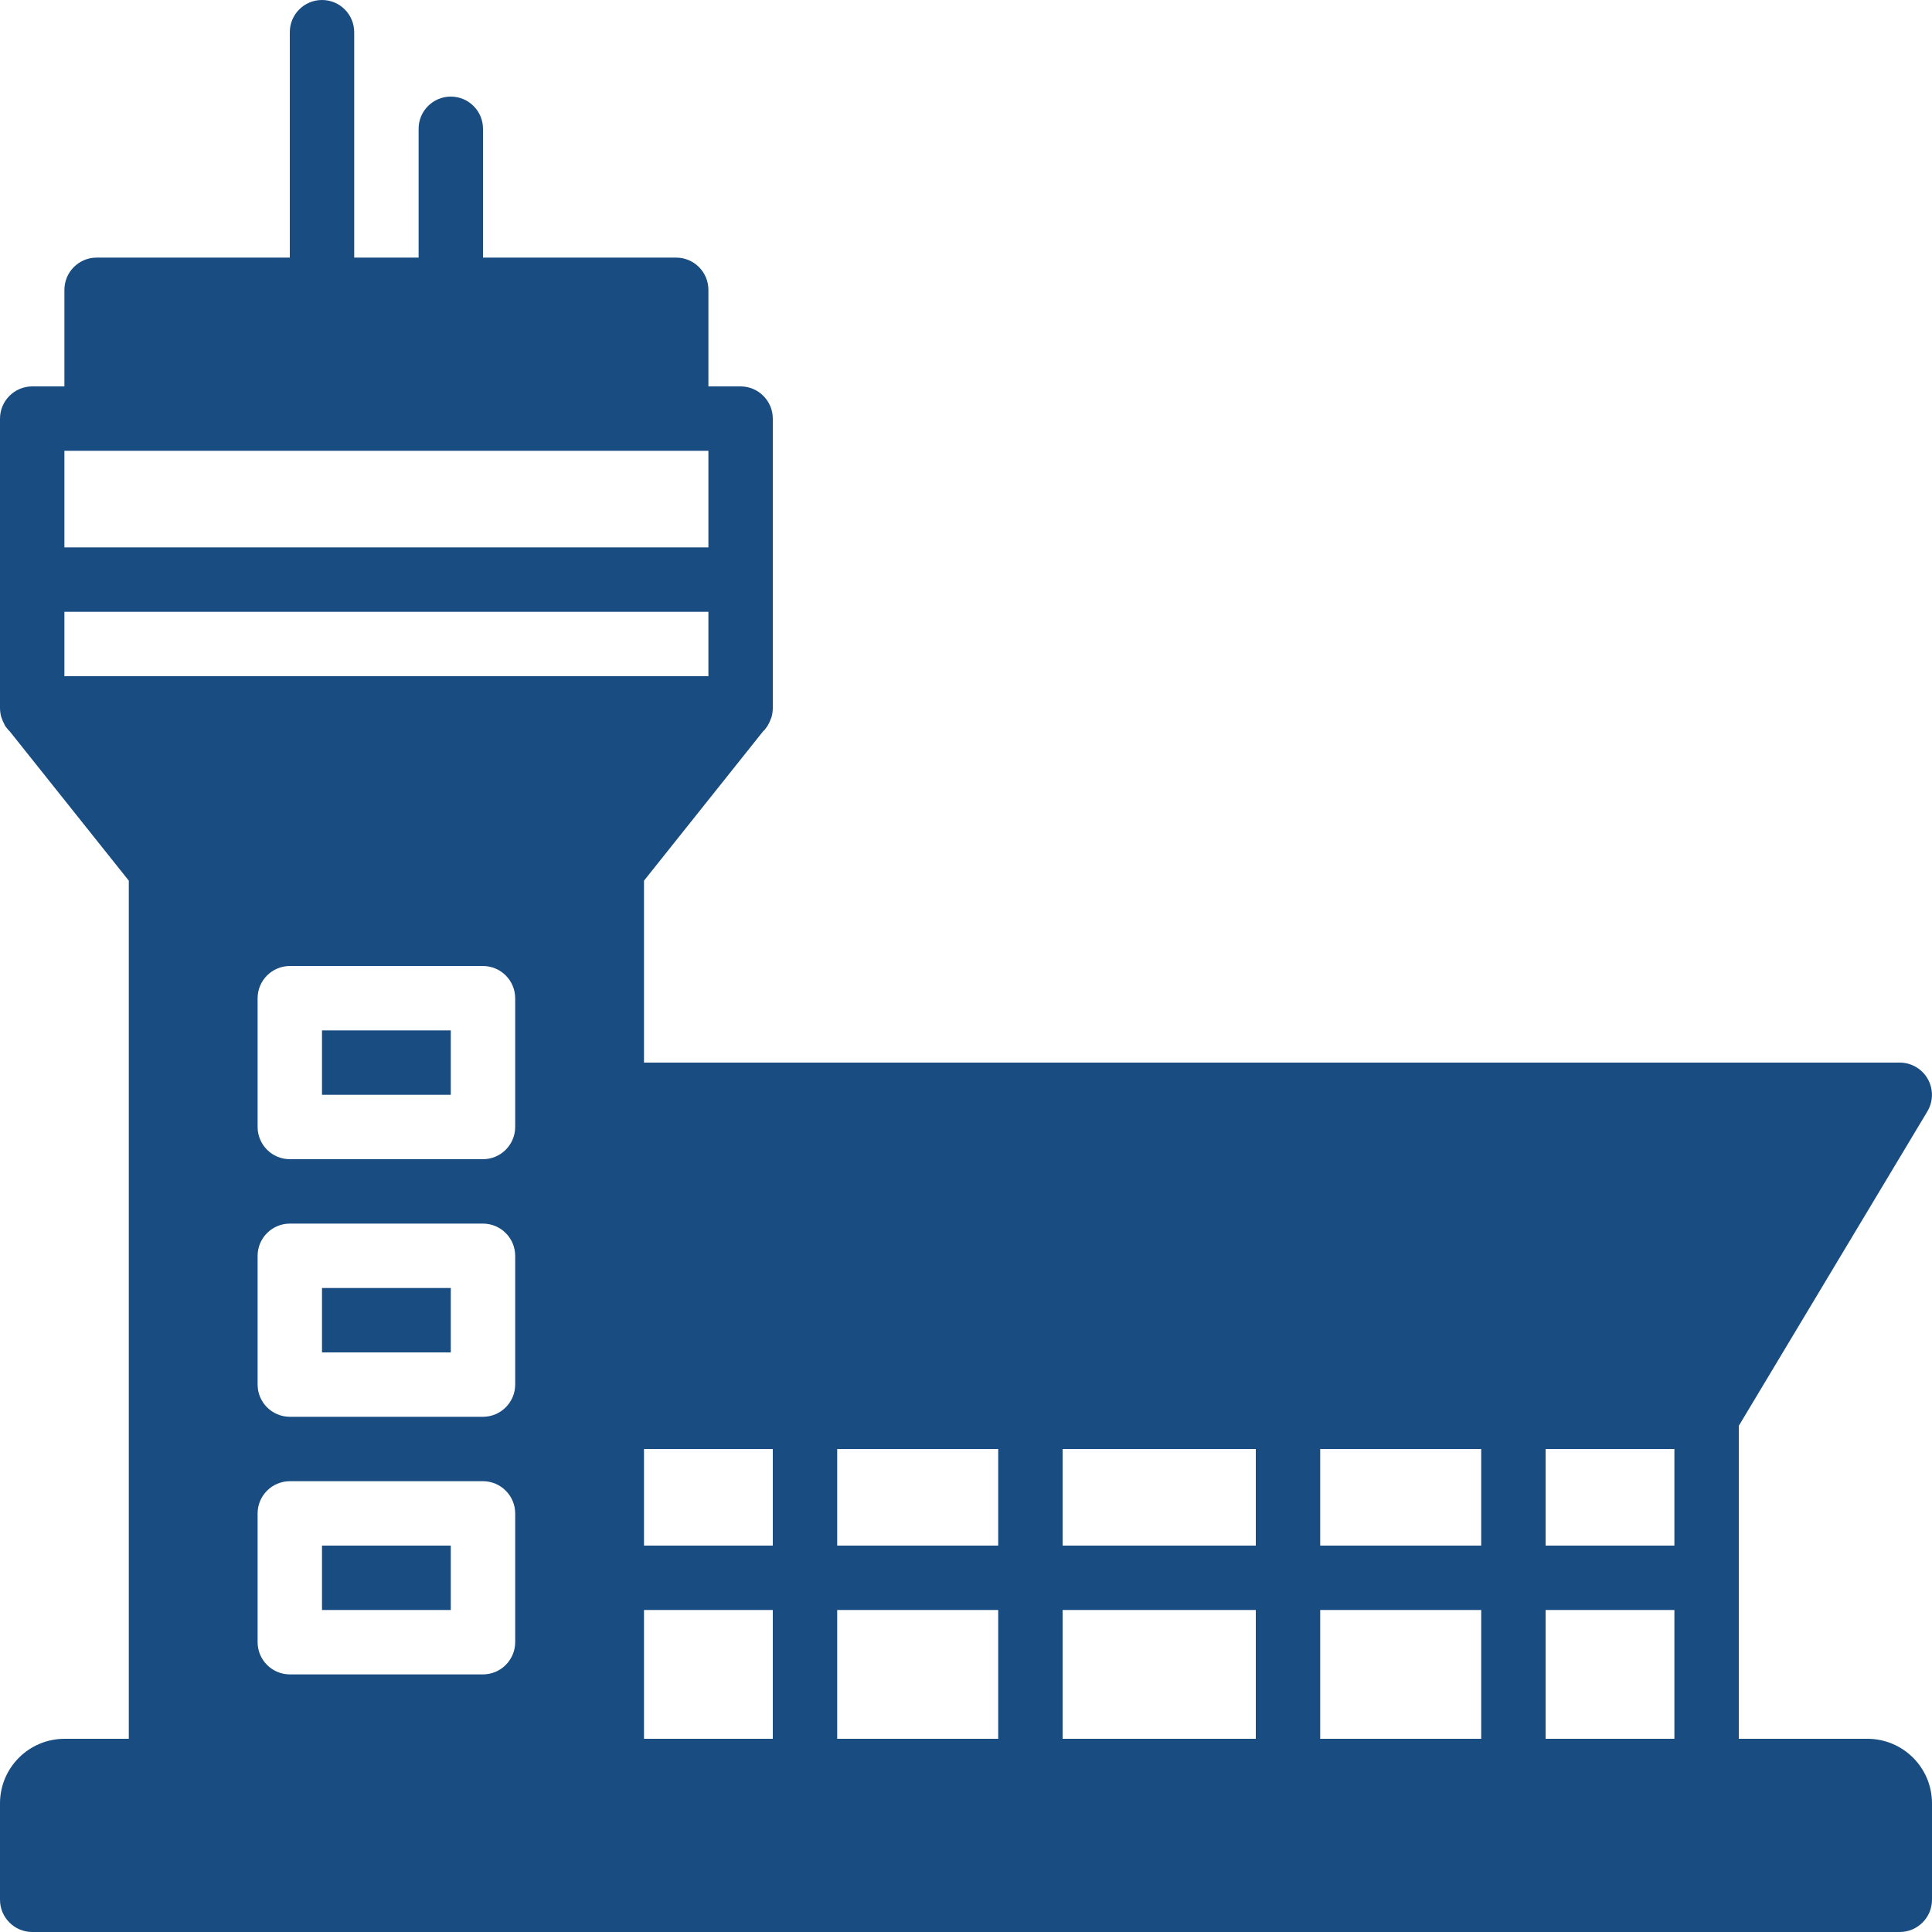
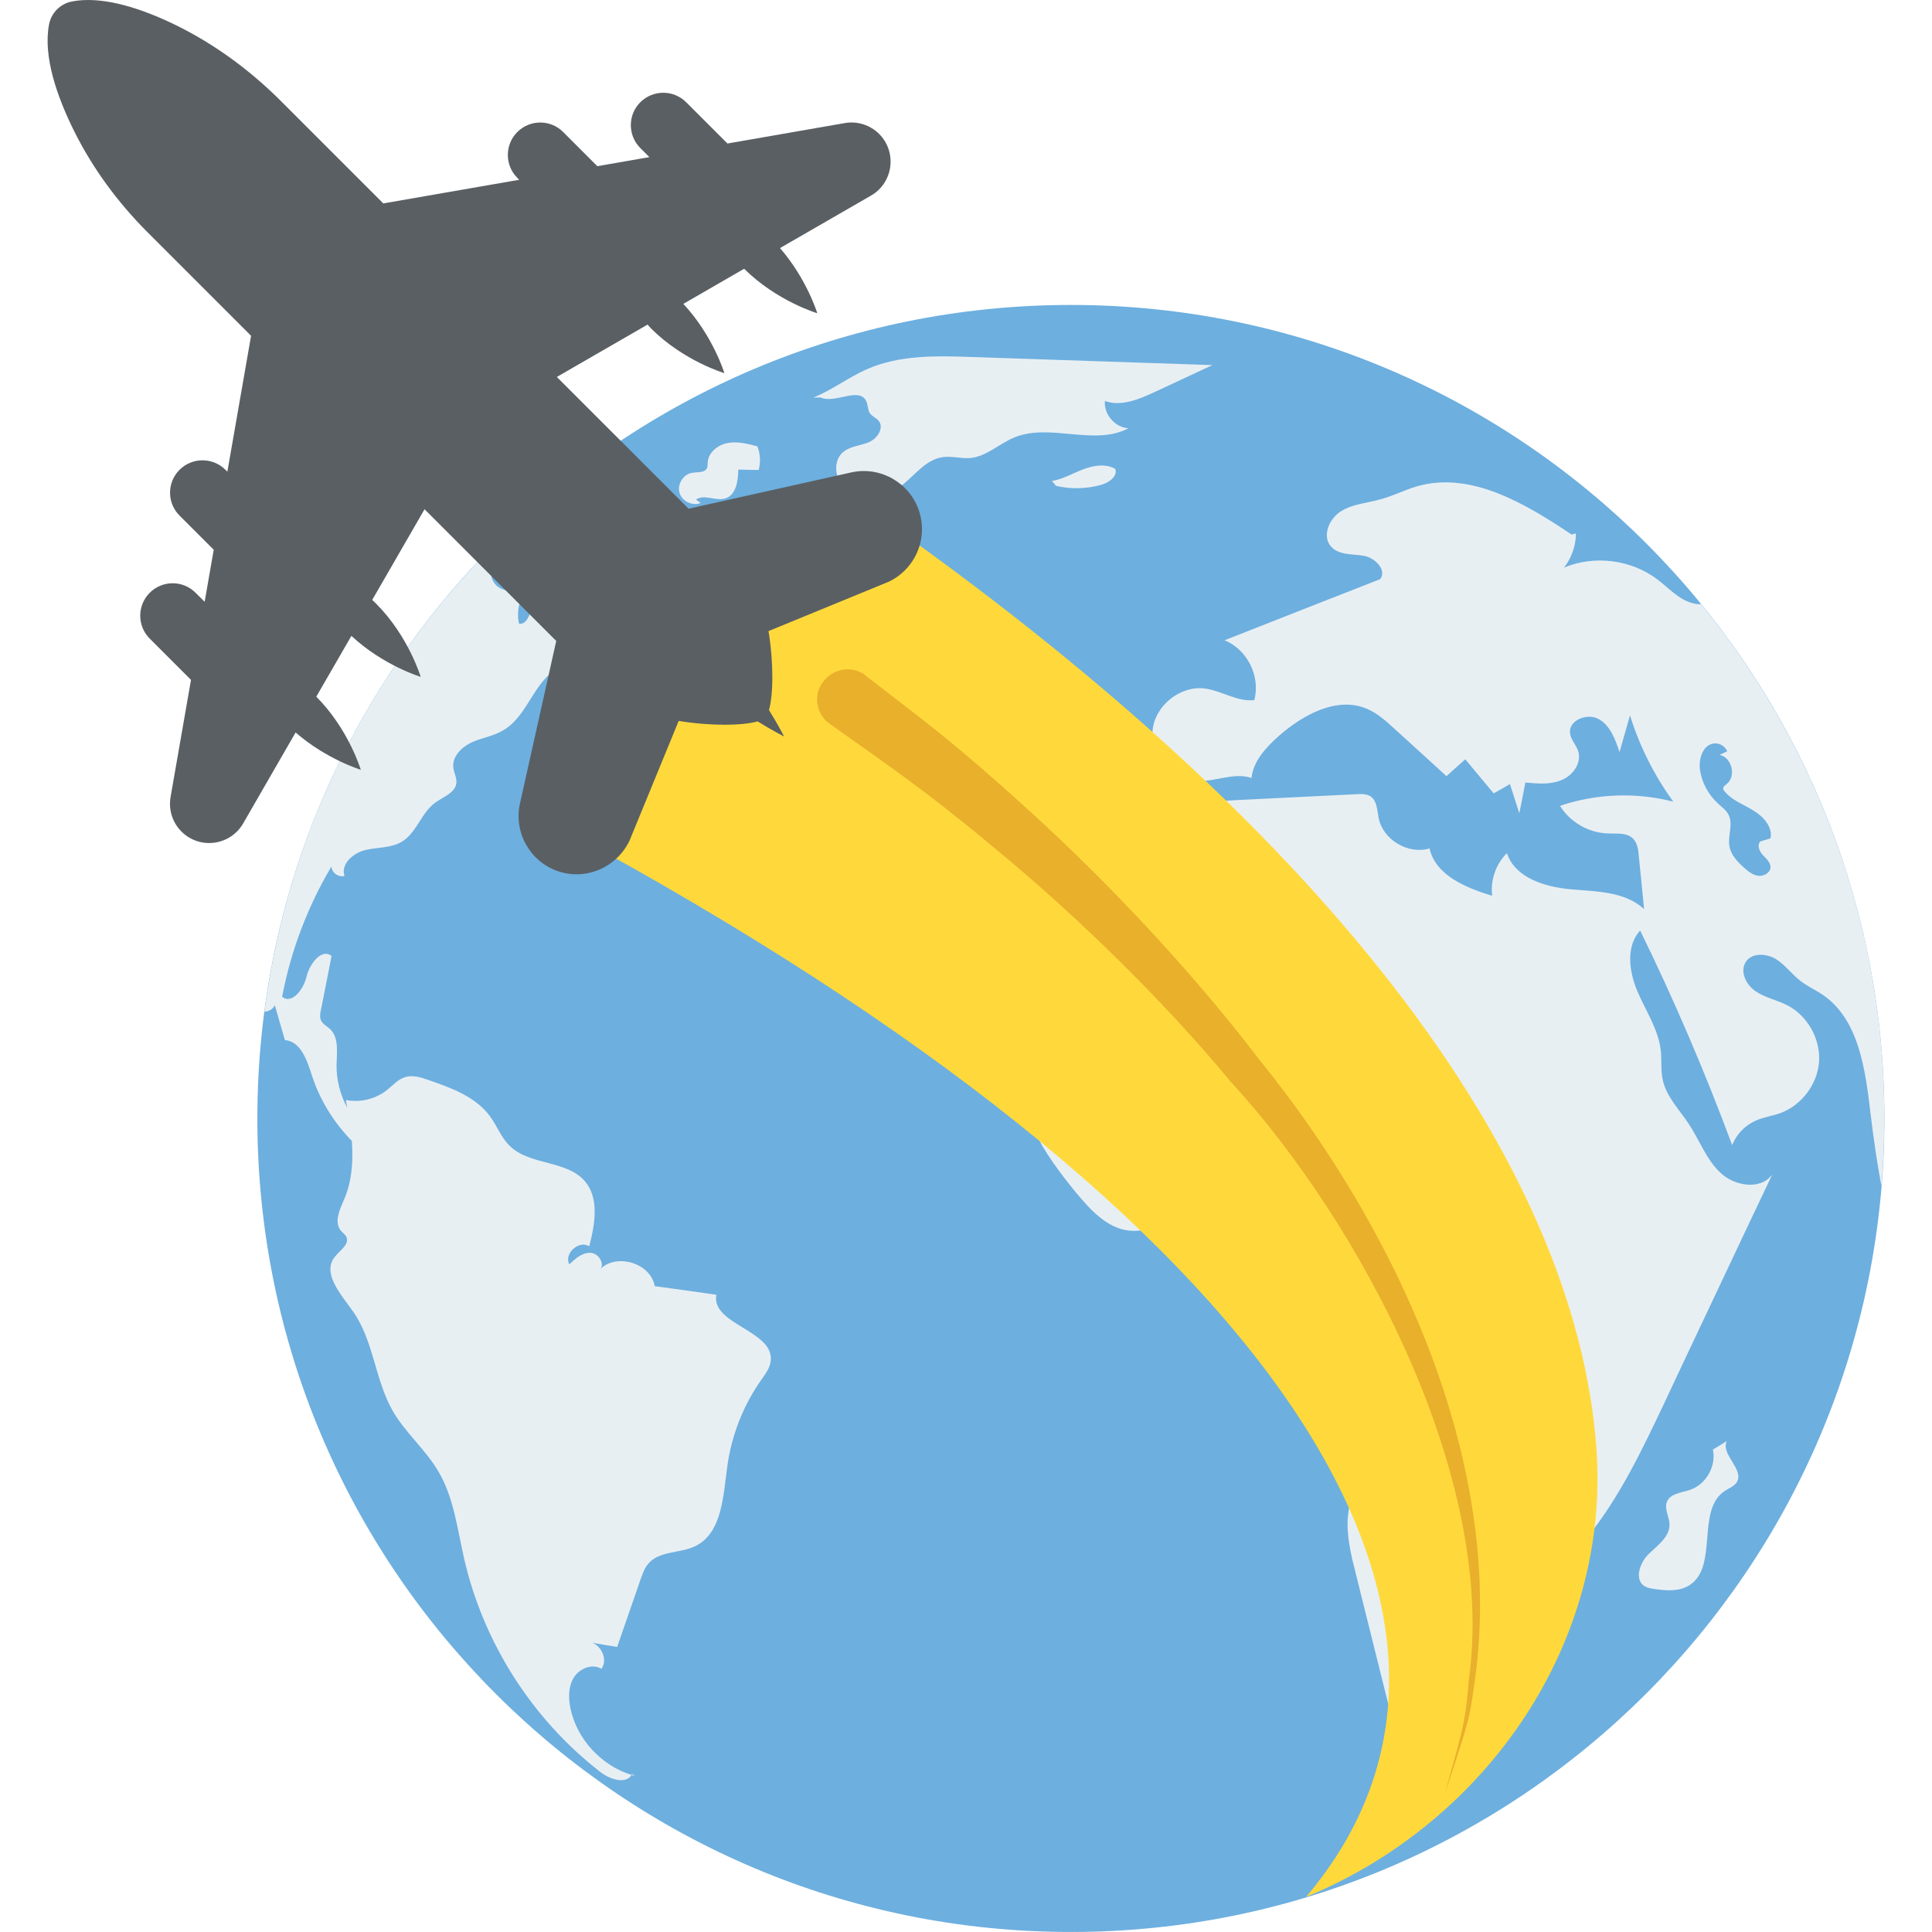
- <svg xmlns="http://www.w3.org/2000/svg" version="1.1" id="Capa_1" x="0px" y="0px" viewBox="0 0 512 512" style="enable-background:new 0 0 512 512;" xml:space="preserve" width="512px" height="512px" class="">
+ <svg xmlns="http://www.w3.org/2000/svg" version="1.1" id="Capa_1" x="0px" y="0px" viewBox="0 0 511.438 511.438" style="enable-background:new 0 0 511.438 511.438;" xml:space="preserve">
+   <ellipse style="fill:#6DAFDF;" cx="283.481" cy="296.079" rx="215.352" ry="215.352" />
  <g>
-     <g>
-       <g>
-         <path d="M494.933,460.8H460.8v-82.944l50.005-83.371c2.397-4.065,1.045-9.303-3.019-11.701c-1.309-0.772-2.8-1.181-4.319-1.185    h-332.8v-48.213l31.573-39.595c0.271-0.214,0.502-0.474,0.683-0.768c0.315-0.357,0.574-0.76,0.768-1.195    c0.177-0.296,0.32-0.611,0.427-0.939c0.247-0.483,0.419-1.001,0.512-1.536c0.104-0.535,0.161-1.077,0.171-1.621v-76.8    c-0.014-4.707-3.826-8.519-8.533-8.533h-8.533V76.8c-0.014-4.707-3.826-8.519-8.533-8.533H128V34.133    c0-4.713-3.82-8.533-8.533-8.533s-8.533,3.821-8.533,8.533v34.133H93.867V8.533C93.867,3.82,90.046,0,85.333,0    S76.8,3.82,76.8,8.533v59.733H25.6c-4.707,0.014-8.519,3.826-8.533,8.533v25.6H8.533c-4.707,0.014-8.519,3.826-8.533,8.533v76.8    c0.01,0.544,0.067,1.087,0.171,1.621c0.062,0.384,0.177,0.757,0.341,1.109c0.147,0.476,0.347,0.934,0.597,1.365    c0.174,0.445,0.435,0.852,0.768,1.195c0.181,0.294,0.412,0.554,0.683,0.768l31.573,39.595V460.8H17.067    C7.652,460.828,0.028,468.452,0,477.867v25.6c0.014,4.707,3.826,8.519,8.533,8.533h494.933c4.707-0.014,8.519-3.826,8.533-8.533    v-25.6C511.973,468.452,504.348,460.828,494.933,460.8z M17.067,119.467H25.6h162.133v25.6H17.067V119.467z M17.067,179.2v-17.067    h170.667V179.2H17.067z M136.533,435.2c-0.014,4.707-3.826,8.519-8.533,8.533H76.8c-4.707-0.014-8.519-3.826-8.533-8.533v-34.133    c0.014-4.707,3.826-8.519,8.533-8.533H128c4.707,0.014,8.519,3.826,8.533,8.533V435.2z M136.533,366.933    c-0.014,4.707-3.826,8.519-8.533,8.533H76.8c-4.707-0.014-8.519-3.826-8.533-8.533V332.8c0.014-4.707,3.826-8.519,8.533-8.533H128    c4.707,0.014,8.519,3.826,8.533,8.533V366.933z M136.533,298.667c-0.014,4.707-3.826,8.519-8.533,8.533H76.8    c-4.707-0.014-8.519-3.826-8.533-8.533v-34.133c0.014-4.707,3.826-8.519,8.533-8.533H128c4.707,0.014,8.519,3.826,8.533,8.533    V298.667z M204.8,460.8h-34.133v-34.133H204.8V460.8z M204.8,409.6h-34.133V384H204.8V409.6z M264.533,460.8h-42.667v-34.133    h42.667V460.8z M264.533,409.6h-42.667V384h42.667V409.6z M332.8,460.8h-51.2v-34.133h51.2V460.8z M332.8,409.6h-51.2V384h51.2    V409.6z M392.533,460.8h-42.667v-34.133h42.667V460.8z M392.533,409.6h-42.667V384h42.667V409.6z M443.733,460.8H409.6v-34.133    h34.133V460.8z M443.733,409.6H409.6V384h34.133V409.6z" data-original="#000000" class="active-path" data-old_color="#000000" fill="#194C80" />
-       </g>
-     </g>
-     <g>
-       <g>
-         <rect x="85.333" y="273.067" width="34.133" height="17.067" data-original="#000000" class="active-path" data-old_color="#000000" fill="#194C80" />
-       </g>
-     </g>
-     <g>
-       <g>
-         <rect x="85.333" y="341.333" width="34.133" height="17.067" data-original="#000000" class="active-path" data-old_color="#000000" fill="#194C80" />
-       </g>
-     </g>
-     <g>
-       <g>
-         <rect x="85.333" y="409.6" width="34.133" height="17.067" data-original="#000000" class="active-path" data-old_color="#000000" fill="#194C80" />
-       </g>
-     </g>
+     <path style="fill:#E8EFF3;" d="M167.343,469.641c-0.048,0.08-0.112,0.128-0.16,0.208c0.32,0.096,0.624,0.24,0.944,0.32   L167.343,469.641z" />
+     <path style="fill:#E8EFF3;" d="M173.471,165.849l-0.384-0.896c3.632-0.304,4.032-2.816,6.816-3.568   c3.168-0.816,2.032,0.224,5.104,0.32c2.48,0.064,3.872,1.952,6.784,0.832c-0.752,1.168-1.936,1.92-3.104,2.688   c-2.448,1.504-4.928,3.056-7.744,3.504C178.143,169.177,174.927,168.281,173.471,165.849z" />
+     <path style="fill:#E8EFF3;" d="M204.031,360.201c-0.176,1.888-1.392,3.472-2.464,5.008c-4.784,6.768-7.936,14.768-9.04,22.992   c-1.088,7.888-1.376,17.68-8.528,21.12c-4.08,1.936-9.6,1.184-12.464,4.72c-0.896,1.072-1.376,2.448-1.856,3.744   c-2.096,6.064-4.192,12.128-6.304,18.192c-2.176-0.336-4.4-0.72-6.56-1.104c2.528,0.992,4.096,4.608,2.384,6.896   c-2.4-1.472-5.76-0.128-7.28,2.272c-1.472,2.4-1.472,5.424-0.912,8.192c1.712,8.208,8.208,15.168,16.192,17.632   c-1.584,2.576-5.84,1.136-8.336-0.832c-18-13.952-30.944-34.256-36-56.448c-1.792-7.824-2.72-16.096-6.768-22.992   c-3.392-5.824-8.768-10.272-12.144-16.112c-4.736-8.304-5.04-18.784-10.64-26.512c-3.136-4.4-8.048-9.888-4.752-14.16   c1.328-1.776,4.032-3.36,3.136-5.36c-0.304-0.656-0.96-1.088-1.456-1.664c-1.904-2.32-0.272-5.68,0.928-8.432   c2.016-4.8,2.352-10.048,1.968-15.344c-4.816-4.896-8.48-10.848-10.592-17.376c-1.264-3.984-2.944-8.976-7.12-9.296   c-0.88-3.088-1.808-6.16-2.672-9.248c-0.464,1.04-1.568,1.664-2.752,1.728c6.432-49.04,29.184-92.432,62.32-125.056   c0.672-0.256,1.376-0.608,2.08-0.96c7.616-3.808,13.856-9.856,21.264-14.064c1.52-0.88,3.232-1.696,5.024-1.392   c1.744,0.256,3.28,2.16,2.544,3.776c-0.288,0.672-0.896,1.168-1.52,1.568c-8.768,6.528-18.256,12.112-28.256,16.592   c-1.2,0.512-2.464,1.104-3.072,2.24c-1.104,1.936,0.384,4.528,2.432,5.392s4.4,0.576,6.576,0.224   c-1.968,2.464-2.72,5.872-1.984,8.96c1.984,0.32,2.784-2.368,3.488-4.224c2.912-7.376,15.12-9.664,14.848-17.648   c3.152,1.92,6.704-1.664,8.896-4.656c2.192-3.024,6.816-5.856,9.072-2.928c0.048,1.568,0.144,3.136,0.192,4.704   c4.352-0.8,8.752-1.632,13.088-2.432c-2.544,1.552-3.6,5.136-2.368,7.856c1.232,2.72,4.656,4.256,7.488,3.36   c-0.192,2.288-2.352,3.904-4.288,5.136c-4.944,3.248-10.24,6.576-15.84,7.968l1.088,2.704c-0.144,0.032-0.304,0.08-0.448,0.064   c-3.52,0.112-7.056-2.656-10.832-2.4c-2.304,0.144-5.12-0.032-6.592,2.208c-0.208,0.272-1.296,4.304-0.704,4   c2.112-1.04,4.24-2.064,6.304-3.104c0.528,1.696,0.56,3.552,0.096,5.328c2.496-0.08,5.04,0.624,7.136,2.064   c-2.624,5.152-8.736,8.32-14.496,7.52c0.064-1.76,0.08-3.504,0.144-5.264c-4.736-0.688-8.896,3.136-11.536,7.072   c-2.688,3.968-4.848,8.576-9.008,10.944c-2.544,1.504-5.552,1.936-8.256,3.136c-2.672,1.248-5.216,3.76-4.88,6.672   c0.16,1.376,0.944,2.704,0.816,4.112c-0.32,2.608-3.456,3.632-5.616,5.2c-3.696,2.688-4.912,7.984-8.816,10.32   c-2.848,1.728-6.432,1.44-9.664,2.208c-3.216,0.768-6.592,3.728-5.52,6.864c-1.584,0.432-3.408-0.848-3.456-2.512   c-6.304,10.624-10.768,22.352-13.056,34.496c2.64,2.128,5.744-2.112,6.496-5.44c0.8-3.312,4-7.504,6.592-5.344   c-0.944,4.768-1.888,9.504-2.816,14.272c-0.208,0.912-0.368,1.888,0.016,2.736c0.464,1.056,1.6,1.568,2.432,2.352   c2.336,2.304,1.76,6.064,1.696,9.328c-0.112,4,0.96,7.968,2.816,11.504c-0.144-0.688-0.256-1.392-0.352-2.08   c3.76,0.736,7.776-0.224,10.8-2.576c1.6-1.264,2.976-2.928,4.912-3.488c1.984-0.608,4.096,0.064,6.048,0.736   c6.064,2.096,12.512,4.416,16.32,9.552c1.936,2.608,3.04,5.808,5.392,8.016c5.328,5.12,14.992,3.648,19.808,9.28   c3.856,4.544,2.64,11.392,1.136,17.216c-2.72-1.728-6.768,1.904-5.28,4.784c1.616-1.552,3.472-3.2,5.664-3.056   c2.24,0.096,3.984,3.28,2.24,4.592c4.208-4.704,13.6-2.048,14.72,4.224c5.424,0.736,10.896,1.488,16.304,2.272   C188.191,350.633,204.879,352.201,204.031,360.201z" />
+     <path style="fill:#E8EFF3;" d="M185.487,133.145c-2.176,0.896-4.976-0.464-5.616-2.72s1.024-4.896,3.344-5.264   c1.472-0.24,3.456,0.048,3.984-1.344c0.16-0.416,0.112-0.896,0.144-1.344c0.112-2.656,2.64-4.704,5.264-5.2   c2.624-0.496,5.296,0.192,7.872,0.88c0.8,1.968,0.928,4.224,0.352,6.272c-1.792-0.032-3.584-0.08-5.392-0.112   c-0.032,2.976-0.56,6.704-3.392,7.616c-2.528,0.816-5.632-1.216-7.808,0.32" />
+     <path style="fill:#E8EFF3;" d="M215.279,105.257c5.04-2.016,9.408-5.44,14.384-7.6c8.56-3.712,18.256-3.472,27.584-3.152   c21.232,0.72,42.464,1.424,63.696,2.144c-5.088,2.368-10.176,4.752-15.264,7.12c-4.16,1.936-8.864,3.92-13.184,2.384   c-0.336,3.536,2.688,7.024,6.224,7.216c-9.056,4.816-20.784-1.472-30.256,2.448c-3.968,1.648-7.312,5.024-11.584,5.424   c-2.48,0.224-4.976-0.592-7.44-0.208c-4.128,0.624-6.944,4.32-10.144,7.008c-3.696,3.104-8.928,5.04-13.36,3.152   s-6.368-8.784-2.512-11.696c1.888-1.44,4.464-1.52,6.64-2.464s4.032-3.728,2.56-5.6c-0.64-0.816-1.744-1.184-2.336-2.032   c-0.624-0.928-0.48-2.192-0.976-3.2c-1.904-3.92-8.224,0.784-12.192-1.008" />
+     <path style="fill:#E8EFF3;" d="M278.463,127.321c2.912-0.48,5.504-2.016,8.256-3.072s5.984-1.584,8.528-0.112   c0.656,2-1.712,3.632-3.728,4.208c-3.872,1.088-8.032,1.184-11.952,0.272" />
+     <path style="fill:#E8EFF3;" d="M450.303,159.929c-0.784,0.048-1.616-0.048-2.416-0.304c-3.6-1.008-6.192-4.016-9.168-6.256   c-6.896-5.232-16.672-6.496-24.704-3.104c2.016-2.56,3.152-5.808,3.168-9.072l-1.136,0.32   c-12.256-8.208-26.688-16.848-40.912-12.784c-3.28,0.96-6.32,2.528-9.648,3.44c-3.536,0.992-7.408,1.232-10.512,3.184   c-3.152,1.952-5.056,6.56-2.656,9.296c2.048,2.336,5.584,1.968,8.624,2.464c2.992,0.48,6.256,3.728,4.432,6.192   c-13.728,5.36-27.488,10.784-41.216,16.192c6,2.384,9.584,9.6,7.872,15.84c-4.528,0.496-8.672-2.512-13.168-3.088   c-6.544-0.768-13.184,4.624-13.76,11.168c-0.624,6.56,5.024,13.024,11.584,13.344c4.912,0.272,9.92-2.384,14.608-0.816   c0.48-4.464,3.792-8.048,7.152-11.056c6.512-5.728,15.632-10.72,23.6-7.168c2.608,1.136,4.784,3.088,6.896,5.024   c4.656,4.208,9.312,8.464,13.968,12.72c1.664-1.504,3.312-3.008,4.976-4.464c2.496,2.992,4.992,5.984,7.52,9.024   c1.424-0.832,2.896-1.616,4.304-2.464c0.816,2.592,1.664,5.136,2.48,7.728c0.576-2.752,1.088-5.44,1.6-8.144   c3.2,0.304,6.592,0.624,9.616-0.656c3.008-1.216,5.376-4.592,4.352-7.68c-0.528-1.648-1.952-3.008-2.144-4.72   c-0.416-3.44,4.592-5.472,7.664-3.696c3.008,1.712,4.336,5.36,5.44,8.704c0.944-3.264,1.84-6.48,2.768-9.728   c2.544,8.176,6.448,15.936,11.472,22.848c-9.84-2.544-20.416-2.144-30,1.104c2.704,4.368,7.648,7.184,12.752,7.312   c2.288,0.096,4.848-0.272,6.512,1.296c1.248,1.2,1.472,3.024,1.6,4.688c0.48,4.72,0.96,9.392,1.392,14.048   c-4.976-4.672-12.592-4.672-19.44-5.248c-6.848-0.64-14.736-3.04-16.864-9.584c-2.928,2.896-4.416,7.184-3.904,11.312   c-6.992-2.16-14.976-5.408-16.576-12.544c-5.68,1.68-12.352-2.304-13.488-8.096c-0.4-2.032-0.4-4.464-2.08-5.648   c-1.024-0.704-2.4-0.688-3.664-0.624c-10.624,0.544-21.2,1.024-31.776,1.568c-5.776,0.32-11.76,0.608-16.992,3.104   c-5.232,2.448-9.616,7.632-9.408,13.408c-10.048,5.12-18.8,12.896-24.96,22.32c-1.952,2.896-3.68,6.256-3.216,9.696   c0.32,2.656,1.92,5.008,2.288,7.616c0.64,4.48-2.16,8.592-3.52,12.912c-3.808,12.256,4.864,24.576,13.008,34.576   c3.856,4.64,8.304,9.712,14.32,10.336c3.728,0.384,7.392-1.04,10.976-2.176c10.272-3.296,21.28-4.384,31.984-3.264   c-2.56,1.744-0.288,6.032,2.688,6.864c2.976,0.832,6.288,0.064,9.152,1.264c6.512,2.816,4.96,12.528,1.536,18.704   c1.52-0.192,3.104-0.384,4.672-0.576c-0.96,2.08-1.92,4.176-2.896,6.208c9.056,1.76,11.744,13.984,9.024,22.832   c-2.672,8.864-8.544,16.784-9.28,26c-0.368,5.056,0.864,10.064,2.112,14.976c3.104,12.448,6.208,24.912,9.312,37.408   c10.8,2.016,17.968-11.44,28.352-15.12c3.904-1.408,8.384-1.456,11.536-4.096c3.04-2.544,2.528-8.96-1.168-9.2   c5.04-0.208,9.616-4.512,10.08-9.552c0.144-1.408,0.032-2.832,0.32-4.224c0.464-1.968,1.84-3.648,3.168-5.264   c8.448-10.592,14.272-22.96,20.08-35.168c1.536-3.264,3.056-6.496,4.576-9.76c5.76-12.176,11.472-24.304,17.232-36.48   c2.256-4.784,4.512-9.52,6.784-14.304c-2.96,4.256-9.92,3.216-13.696-0.336c-3.824-3.568-5.584-8.704-8.48-13.04   c-2.448-3.728-5.84-7.104-6.832-11.52c-0.576-2.528-0.256-5.184-0.528-7.792c-0.608-5.648-4-10.56-6.208-15.776   s-3.088-11.872,0.736-16.064c9.056,18.496,17.168,37.472,24.368,56.832c1.104-2.864,3.408-5.248,6.224-6.48   c2.064-0.944,4.32-1.232,6.48-1.984c5.696-2.08,9.92-7.712,10.304-13.744c0.336-6.032-3.12-12.16-8.56-14.896   c-2.688-1.344-5.824-1.936-8.352-3.712c-2.528-1.728-4.192-5.392-2.368-7.872c1.712-2.336,5.456-2.048,7.936-0.512   c2.48,1.584,4.224,4.08,6.56,5.84c1.68,1.28,3.664,2.192,5.488,3.376c9.888,6.544,11.552,20.08,12.944,31.888   c0.768,6.352,1.68,12.656,2.832,18.88c0.128-1.312,0.224-2.672,0.304-3.984C502.031,253.369,483.519,200.585,450.303,159.929z    M465.391,231.833c-1.408-0.192-2.656-1.2-3.712-2.144c-1.76-1.584-3.488-3.392-3.872-5.712c-0.464-2.768,1.056-5.792-0.24-8.32   c-0.608-1.216-1.776-2.016-2.736-2.912c-2.544-2.304-4.288-5.504-4.8-8.848c-0.448-2.96,0.736-6.784,3.728-7.088   c1.424-0.16,2.928,0.72,3.472,2.08l-2.064,0.944c3.328,0.608,4.56,5.76,1.84,7.776c-0.368,0.32-0.816,0.576-0.848,1.072   c-0.016,0.288,0.16,0.592,0.384,0.8c1.952,2.416,5.008,3.44,7.632,5.088c2.64,1.584,5.136,4.384,4.512,7.36   c-0.896,0.288-1.744,0.528-2.64,0.8c-0.992,0.864-0.368,2.56,0.56,3.552c0.912,0.992,2.112,1.984,2.08,3.36   C468.575,231.113,466.847,232.025,465.391,231.833z" />
+     <path style="fill:#E8EFF3;" d="M457.103,381.481l-3.664,2.256c0.944,4.384-1.84,9.264-6.096,10.672   c-2.256,0.752-5.2,0.944-6.08,3.152c-0.752,1.872,0.624,3.904,0.688,5.92c0.112,3.328-3.152,5.6-5.536,7.92   s-3.872,6.864-0.992,8.544c0.672,0.384,1.456,0.512,2.224,0.64c3.216,0.496,6.736,0.816,9.504-0.896   c7.904-4.912,1.68-20,9.504-25.056c1.104-0.72,2.48-1.2,3.152-2.336C461.727,388.905,455.455,385.033,457.103,381.481z" />
  </g>
+   <path style="fill:#FFD93B;" d="M222.143,129.401c-2.144,1.552-4.336,3.024-6.64,4.352c-1.856,1.072-3.056,1.68-3.888,2.032  c-4.144,4.096-8.416,8.016-12.416,12.272c-4.064,4.336-7.856,8.88-11.744,13.36c-0.064,0.112-0.032,0.096-0.112,0.224  c-11.424,20.096-23.568,40.016-38.128,58.032c190.768,102.864,257.712,210.176,196.528,282.48c0.128-0.048,0.272-0.112,0.4-0.16  c47.648-19.872,80.256-67.28,76.448-118.784C417.007,307.609,351.999,218.233,222.143,129.401z" />
+   <path style="fill:#5A5F63;" d="M223.599,32.585l-31.024,5.408l-10.928-10.928c-3.344-3.344-8.784-3.344-12.144,0  c-3.344,3.344-3.344,8.784,0,12.128l2.4,2.4l-13.776,2.4l-9.04-9.04c-3.344-3.36-8.784-3.36-12.144,0  c-3.344,3.344-3.344,8.784,0,12.128l0.496,0.512l-35.968,6.256l-27.04-27.04c-8.736-8.736-18.832-16.032-30.048-21.184  c-8.384-3.84-17.776-6.704-25.36-5.232c-3.04,0.592-5.44,2.992-6.032,6.032c-1.648,8.496,2.144,19.264,6.672,28.352  c4.928,9.888,11.536,18.832,19.344,26.656l27.456,27.456l-6.272,35.968l-0.512-0.496c-3.36-3.344-8.784-3.344-12.144,0  s-3.36,8.784,0,12.128l9.04,9.04l-2.4,13.776l-2.4-2.384c-3.344-3.36-8.784-3.36-12.144,0c-3.344,3.344-3.344,8.784,0,12.128  l10.928,10.928l-5.408,31.024c-0.576,3.328,0.496,6.736,2.88,9.12c4.832,4.832,12.928,3.76,16.336-2.144l13.888-24.08  c8.16,7.12,17.248,9.872,17.248,9.872s-3.2-10.736-11.776-19.344l9.296-16.096c8.416,7.856,18.336,10.848,18.336,10.848  s-3.2-10.784-11.824-19.408c-0.32-0.352-0.672-0.624-1.008-0.944l13.856-24.016l34.864,34.864l-9.664,43.312  c-1.536,7.616,2.864,15.232,10.24,17.68c7.392,2.448,15.488-1.056,18.864-8.224l12.976-31.6c8.448,1.392,16.912,1.264,20.896,0.128  c4.192,2.592,7.008,4,7.008,4s-1.408-2.816-4-7.008c1.136-3.968,1.264-12.432-0.128-20.896l31.792-13.056  c1.616-0.752,3.056-1.776,4.304-3.024c4.144-4.16,5.584-10.192,3.744-15.744c-2.448-7.392-10.064-11.792-17.68-10.24l-43.312,9.664  l-34.88-34.88l24.016-13.856c0.32,0.336,0.592,0.688,0.928,1.024c8.624,8.624,19.408,11.824,19.408,11.824  s-3.008-9.904-10.864-18.336l16.096-9.296c8.624,8.576,19.36,11.776,19.36,11.776s-2.752-9.072-9.872-17.248l24.08-13.888  c5.92-3.408,6.976-11.504,2.16-16.336C230.335,33.081,226.927,31.993,223.599,32.585z" />
+   <path style="fill:#E9B02C;" d="M390.383,445.177c-1.424,10-1.312,9.888-7.84,29.44c3.744-14.016,5.36-17.248,6.24-29.6  c7.696-53.872-29.008-121.744-63.04-158.72c-17.04-20.608-40.096-43.376-62.24-61.6c-19.072-15.92-27.68-21.536-43.68-32.96  c-3.68-2.4-4.64-7.52-2.08-11.04c2.56-3.68,7.52-4.64,11.2-2.08c0,0.16,0.16,0.16,0.32,0.32  c15.696,12.208,22.496,16.848,43.04,35.52c23.376,21.264,44.736,44.672,60.96,65.92  C368.463,323.753,398.799,386.105,390.383,445.177z" />
+   <g>
+ </g>
+   <g>
+ </g>
+   <g>
+ </g>
+   <g>
+ </g>
+   <g>
+ </g>
+   <g>
+ </g>
+   <g>
+ </g>
+   <g>
+ </g>
+   <g>
+ </g>
+   <g>
+ </g>
+   <g>
+ </g>
+   <g>
+ </g>
+   <g>
+ </g>
+   <g>
+ </g>
+   <g>
+ </g>
</svg>
